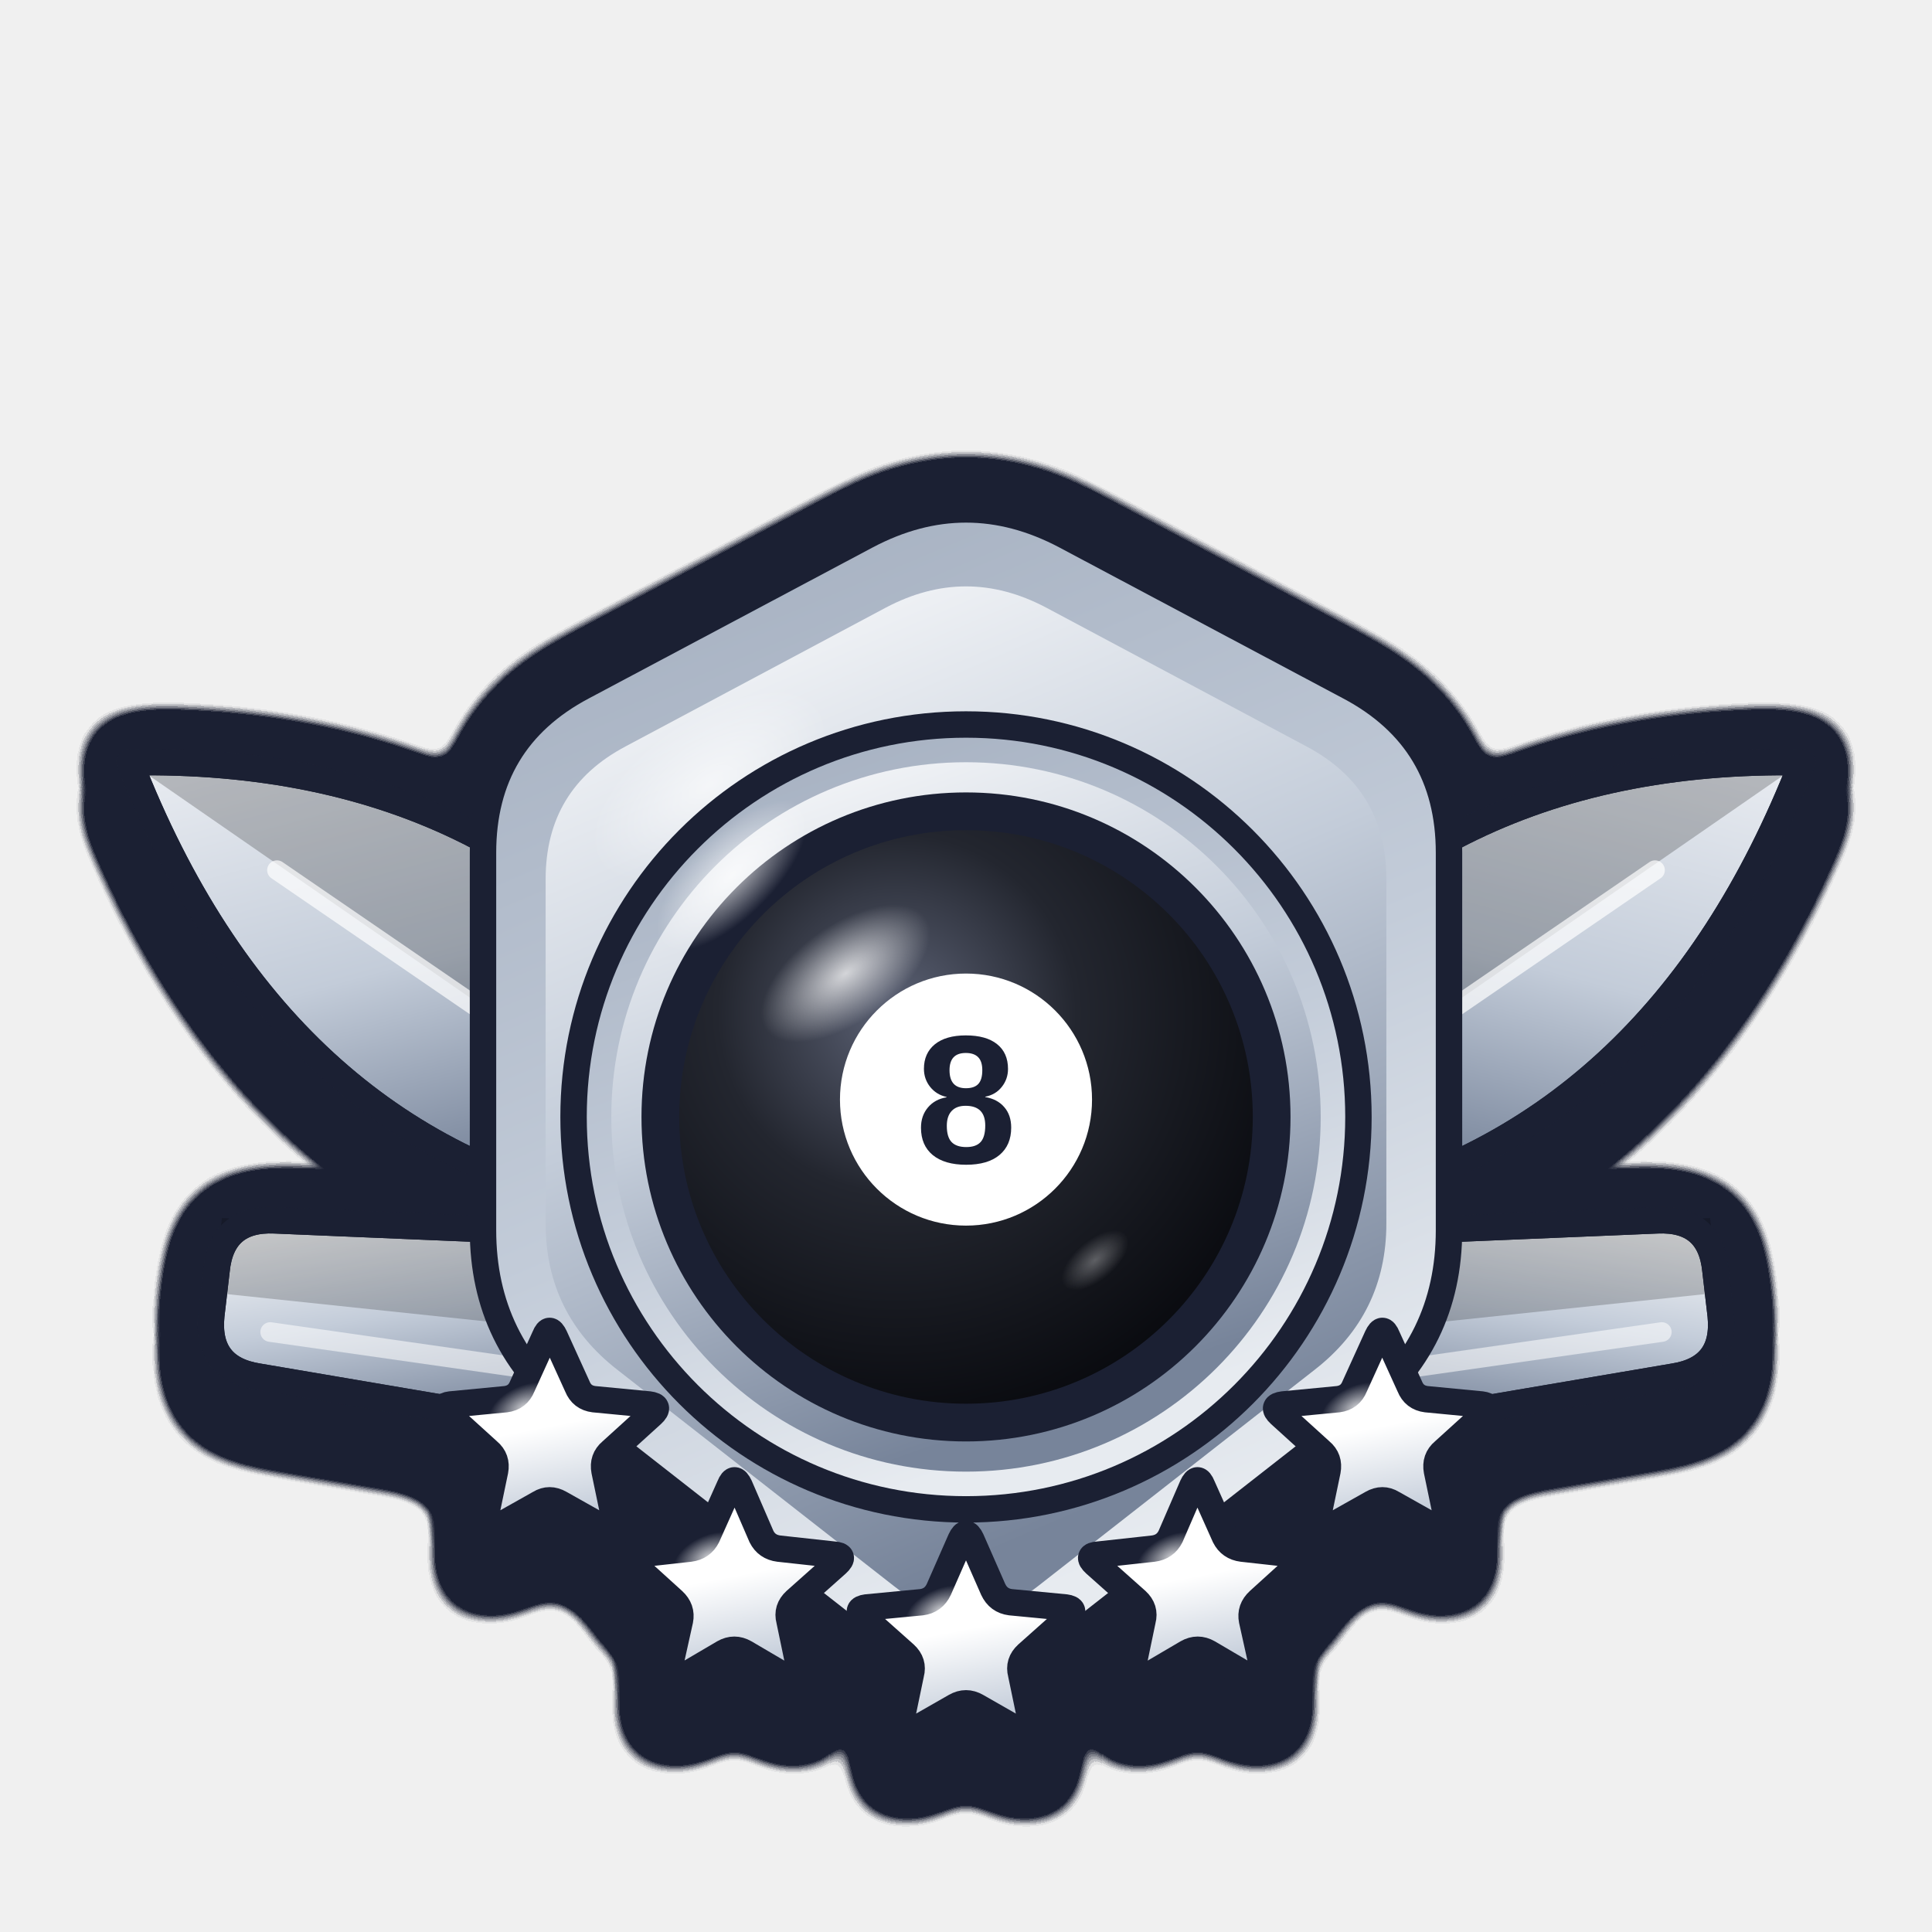
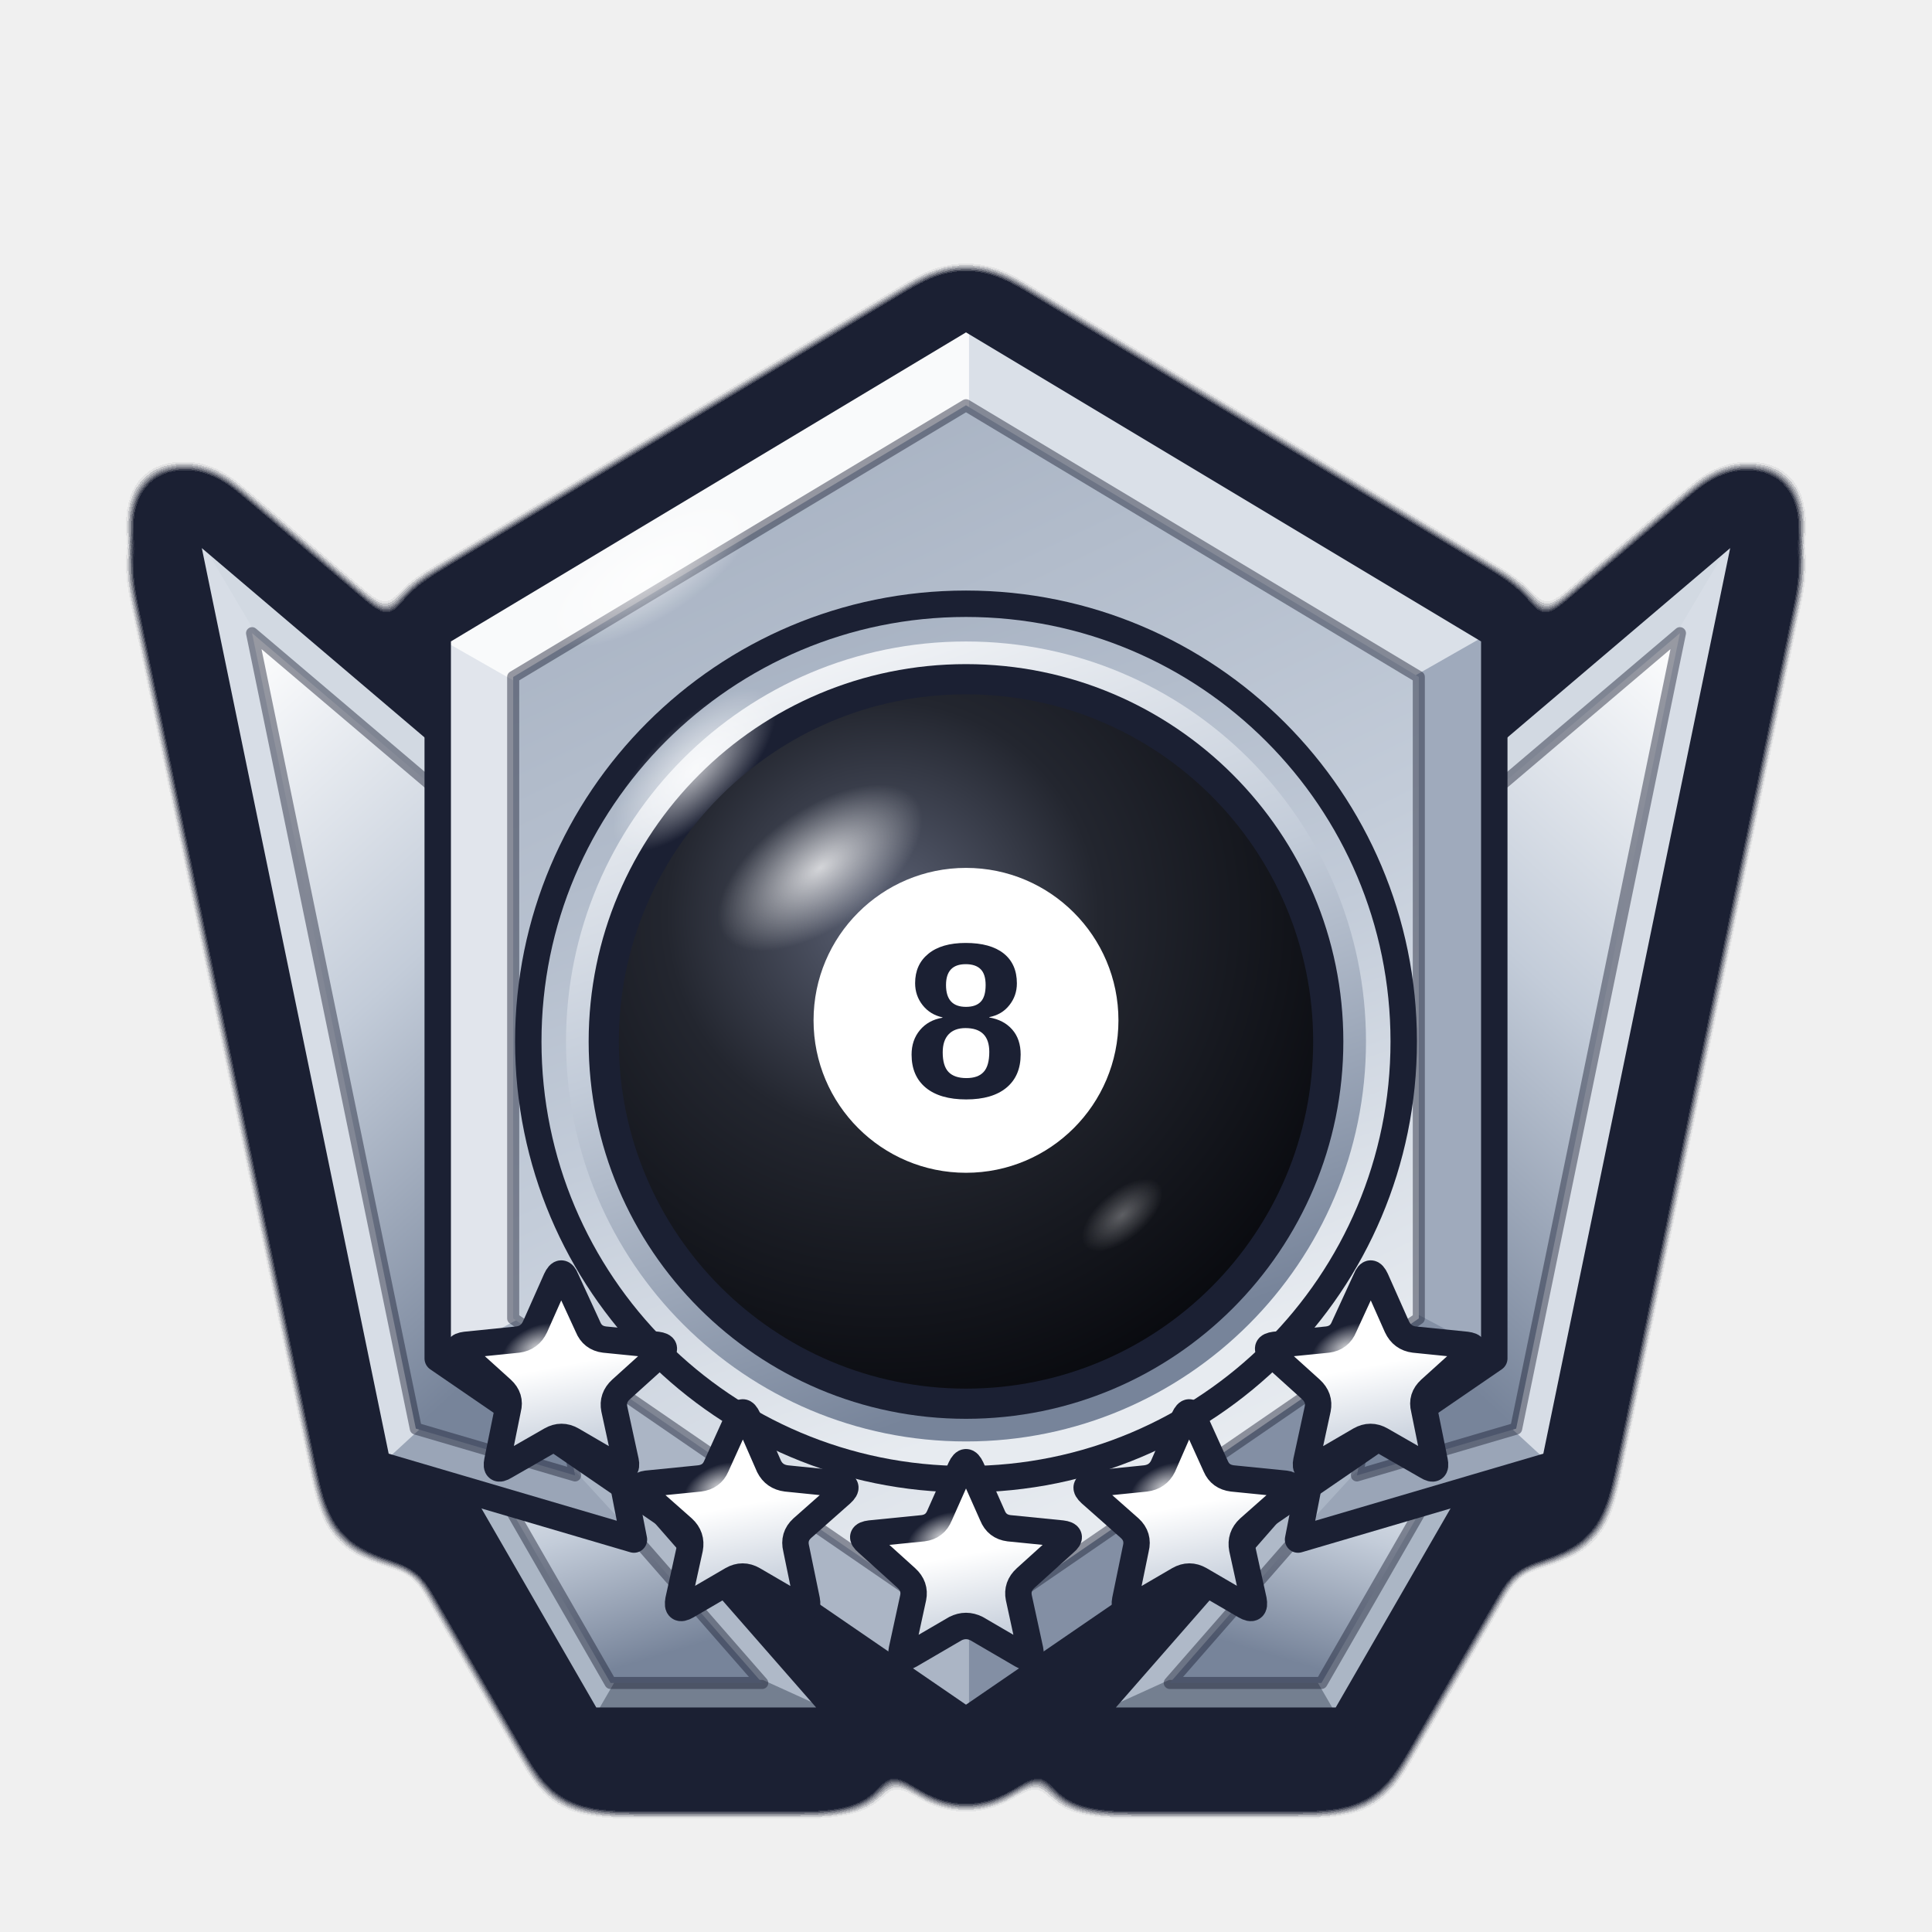
<svg xmlns="http://www.w3.org/2000/svg" width="512" height="512" viewBox="0 0 256 256">
  <defs>
    <linearGradient id="blue" x1="0" y1="0" x2="0.35" y2="1">
      <stop offset="0" stop-color="#9ED3FF" />
      <stop offset="0.45" stop-color="#3B9BFF" />
      <stop offset="1" stop-color="#1F6BD0" />
    </linearGradient>
    <linearGradient id="green" x1="0" y1="0" x2="0.35" y2="1">
      <stop offset="0" stop-color="#A8F5BE" />
      <stop offset="0.45" stop-color="#3DD66B" />
      <stop offset="1" stop-color="#1E9E47" />
    </linearGradient>
    <linearGradient id="red" x1="0" y1="0" x2="0.35" y2="1">
      <stop offset="0" stop-color="#FFA3A3" />
      <stop offset="0.45" stop-color="#FF4D4D" />
      <stop offset="1" stop-color="#C9283A" />
    </linearGradient>
    <linearGradient id="gold" x1="0" y1="0" x2="0.35" y2="1">
      <stop offset="0" stop-color="#FFF1A0" />
      <stop offset="0.45" stop-color="#FFC928" />
      <stop offset="1" stop-color="#DB8E00" />
    </linearGradient>
    <linearGradient id="wood" x1="0" y1="0" x2="0.35" y2="1">
      <stop offset="0" stop-color="#FFD9A0" />
      <stop offset="0.45" stop-color="#E7A35C" />
      <stop offset="1" stop-color="#A8622A" />
    </linearGradient>
    <linearGradient id="darkwood" x1="0" y1="0" x2="0.35" y2="1">
      <stop offset="0" stop-color="#C07A45" />
      <stop offset="0.45" stop-color="#8A4B22" />
      <stop offset="1" stop-color="#5E3014" />
    </linearGradient>
    <linearGradient id="white" x1="0" y1="0" x2="0.35" y2="1">
      <stop offset="0" stop-color="#FFFFFF" />
      <stop offset="0.45" stop-color="#F4F8FF" />
      <stop offset="1" stop-color="#C9D6EA" />
    </linearGradient>
    <linearGradient id="grey" x1="0" y1="0" x2="0.35" y2="1">
      <stop offset="0" stop-color="#E4E9F2" />
      <stop offset="0.45" stop-color="#AEB8C8" />
      <stop offset="1" stop-color="#7B869A" />
    </linearGradient>
    <linearGradient id="steel" x1="0" y1="0" x2="0.35" y2="1">
      <stop offset="0" stop-color="#D8E6F7" />
      <stop offset="0.45" stop-color="#9FB2CC" />
      <stop offset="1" stop-color="#6A7D98" />
    </linearGradient>
    <linearGradient id="cloth" x1="0" y1="0" x2="0.35" y2="1">
      <stop offset="0" stop-color="#6FE08E" />
      <stop offset="0.45" stop-color="#2FA24F" />
      <stop offset="1" stop-color="#1C7A37" />
    </linearGradient>
    <linearGradient id="sad" x1="0" y1="0" x2="0.35" y2="1">
      <stop offset="0" stop-color="#C4D4EE" />
      <stop offset="0.45" stop-color="#8EA3C7" />
      <stop offset="1" stop-color="#5E7299" />
    </linearGradient>
    <linearGradient id="purple" x1="0" y1="0" x2="0.35" y2="1">
      <stop offset="0" stop-color="#D7B8FF" />
      <stop offset="0.45" stop-color="#A259FF" />
      <stop offset="1" stop-color="#6E2FD0" />
    </linearGradient>
    <radialGradient id="shine" cx="0.5" cy="0.5" r="0.5">
      <stop offset="0" stop-color="#FFFFFF" stop-opacity="0.9" />
      <stop offset="1" stop-color="#FFFFFF" stop-opacity="0" />
    </radialGradient>
    <filter id="ink" x="-30%" y="-30%" width="160%" height="160%" color-interpolation-filters="sRGB">
      <feGaussianBlur in="SourceAlpha" stdDeviation="6.92" result="blur" />
      <feComponentTransfer in="blur" result="grown">
        <feFuncA type="linear" slope="7" intercept="-0.35" />
      </feComponentTransfer>
      <feOffset in="grown" dy="6" result="lip" />
      <feMerge result="both">
        <feMergeNode in="lip" />
        <feMergeNode in="grown" />
      </feMerge>
      <feFlood flood-color="#1B2033" />
      <feComposite in2="both" operator="in" result="outline" />
      <feMerge>
        <feMergeNode in="outline" />
        <feMergeNode in="SourceGraphic" />
      </feMerge>
    </filter>
  </defs>
  <defs>
    <filter id="badgeInk" x="-20%" y="-20%" width="140%" height="140%" color-interpolation-filters="sRGB">
      <feGaussianBlur in="SourceAlpha" stdDeviation="3.2" result="blur" />
      <feComponentTransfer in="blur" result="grown">
        <feFuncA type="linear" slope="40" intercept="-0.716" />
      </feComponentTransfer>
      <feOffset in="grown" dy="5" result="lip" />
      <feMerge result="both">
        <feMergeNode in="lip" />
        <feMergeNode in="grown" />
      </feMerge>
      <feFlood flood-color="#1B2033" />
      <feComposite in2="both" operator="in" result="outline" />
      <feMerge>
        <feMergeNode in="outline" />
        <feMergeNode in="SourceGraphic" />
      </feMerge>
    </filter>
  </defs>
  <defs>
    <linearGradient id="m" x1="0" y1="0" x2="0.35" y2="1">
      <stop offset="0" stop-color="#FFFFFF" />
      <stop offset="0.5" stop-color="#C3CCD9" />
      <stop offset="1" stop-color="#77849A" />
    </linearGradient>
    <linearGradient id="r" x1="0" y1="0" x2="0.35" y2="1">
      <stop offset="0" stop-color="#A1ACBD" />
      <stop offset="0.6" stop-color="#C3CCD9" />
      <stop offset="1" stop-color="#E7EBF0" />
    </linearGradient>
    <linearGradient id="w" x1="0" y1="0" x2="0.35" y2="1">
      <stop offset="0" stop-color="#EAEDF2" />
      <stop offset="0.55" stop-color="#C3CCD9" />
      <stop offset="1" stop-color="#77849A" />
    </linearGradient>
    <linearGradient id="p" x1="0" y1="0" x2="0.2" y2="1">
      <stop offset="0" stop-color="#FFFFFF" />
      <stop offset="0.55" stop-color="#FFFFFF" />
      <stop offset="1" stop-color="#C3CCD9" />
    </linearGradient>
    <linearGradient id="c" x1="0" y1="0" x2="0.3" y2="1">
      <stop offset="0" stop-color="#FFFFFF" />
      <stop offset="0.55" stop-color="#DEE3EA" />
      <stop offset="1" stop-color="#C3CCD9" />
    </linearGradient>
    <linearGradient id="g" x1="0" y1="0" x2="0.35" y2="1">
      <stop offset="0" stop-color="#FFF3A6" />
      <stop offset="0.5" stop-color="#FFC928" />
      <stop offset="1" stop-color="#C97F00" />
    </linearGradient>
    <linearGradient id="gr" x1="0" y1="0" x2="0.35" y2="1">
      <stop offset="0" stop-color="#E7A816" />
      <stop offset="0.6" stop-color="#FFC928" />
      <stop offset="1" stop-color="#FFE274" />
    </linearGradient>
    <radialGradient id="ball" cx="0.38" cy="0.32" r="0.78">
      <stop offset="0" stop-color="#5C6275" />
      <stop offset="0.4" stop-color="#23262F" />
      <stop offset="1" stop-color="#06070B" />
    </radialGradient>
  </defs>
  <g filter="url(#badgeInk)">
-     <path d="M91.3 185.0 Q90.5 191.9 83.6 190.8 L34.2 182.4 Q27.3 181.3 28.0 174.3 L28.7 168.3 Q29.4 161.4 36.4 161.7 L86.5 163.8 Q93.5 164.1 92.7 171.0 Z" fill="url(#m)" stroke="#1B2033" stroke-width="3.5" stroke-linejoin="round" />
-     <path d="M92.0 178.0 L93.5 164.1 L29.4 161.4 L28.4 171.3 Z" fill="#000000" opacity="0.2" />
-     <path d="M83.4 183.3 L35.8 176.5" fill="none" stroke="#FFFFFF" stroke-width="2.6" stroke-linecap="round" stroke-linejoin="round" opacity="0.55" />
-     <path d="M91.3 185.0 Q90.5 191.9 83.6 190.8 L34.2 182.4 Q27.3 181.3 28.0 174.3 L28.7 168.3 Q29.4 161.4 36.4 161.7 L86.5 163.8 Q93.5 164.1 92.7 171.0 Z" fill="none" stroke="#1B2033" stroke-width="3.5" stroke-linejoin="round" />
-     <path d="M81.6 160.2 Q36.7 151.0 17.2 101.0 Q68.5 100.1 94.4 139.8 Z" fill="url(#w)" stroke="#1B2033" stroke-width="3.5" stroke-linejoin="round" />
-     <path d="M88.0 150.0 L94.4 139.8 Q68.5 100.1 17.2 101.0 Z" fill="#000000" opacity="0.22" />
-     <path d="M79.3 144.5 L36.7 115.3" fill="none" stroke="#FFFFFF" stroke-width="2.6" stroke-linecap="round" stroke-linejoin="round" opacity="0.7" />
-     <path d="M81.6 160.2 Q36.7 151.0 17.2 101.0 Q68.5 100.1 94.4 139.8 Z" fill="none" stroke="#1B2033" stroke-width="3.5" stroke-linejoin="round" />
+     <path d="M48.0 176.0 L84.0 196.0 L80.8 199.9 L61.4 189.1 Z" fill="#C0C8D4" stroke="#C0C8D4" stroke-width="0.8" />
+     <path d="M84.0 196.0 L112.0 228.0 L101.0 223.0 L80.8 199.9 Z" fill="#AFB9C8" stroke="#AFB9C8" stroke-width="0.8" />
+     <path d="M112.0 228.0 L78.0 228.0 L80.9 223.0 L101.0 223.0 Z" fill="#747F90" stroke="#747F90" stroke-width="0.8" />
+     <path d="M78.0 228.0 L48.0 176.0 L61.4 189.1 L80.9 223.0 Z" fill="#ABB6C5" stroke="#ABB6C5" stroke-width="0.8" />
+     <path d="M61.4 189.1 L80.8 199.9 L101.0 223.0 L80.9 223.0 Z" fill="url(#m)" />
+     <path d="M61.4 189.1 L80.8 199.9 L101.0 223.0 L80.9 223.0 Z" fill="none" stroke="#1B2033" stroke-width="1.6" stroke-opacity="0.45" stroke-linejoin="round" />
+     <path d="M48.0 176.0 L84.0 196.0 L112.0 228.0 L78.0 228.0 Z" fill="none" stroke="#1B2033" stroke-width="3.5" stroke-linejoin="round" />
+     <path d="M24.0 68.0 L64.0 102.0 L58.5 105.2 L33.4 83.9 Z" fill="#D2D9E2" stroke="#D2D9E2" stroke-width="0.8" />
+     <path d="M64.0 102.0 L84.0 204.0 L76.2 195.5 L58.5 105.2 Z" fill="#AAB5C5" stroke="#AAB5C5" stroke-width="0.8" />
+     <path d="M84.0 204.0 L50.0 194.0 L55.1 189.3 L76.2 195.5 Z" fill="#9AA5B7" stroke="#9AA5B7" stroke-width="0.8" />
+     <path d="M50.0 194.0 L24.0 68.0 L33.4 83.9 L55.1 189.3 Z" fill="#D7DDE6" stroke="#D7DDE6" stroke-width="0.8" />
+     <path d="M33.4 83.9 L58.5 105.2 L76.2 195.5 L55.1 189.3 Z" fill="url(#m)" />
+     <path d="M33.4 83.9 L58.5 105.2 L76.2 195.5 L55.1 189.3 Z" fill="none" stroke="#1B2033" stroke-width="1.6" stroke-opacity="0.45" stroke-linejoin="round" />
+     <path d="M24.0 68.0 L64.0 102.0 L84.0 204.0 L50.0 194.0 Z" fill="none" stroke="#1B2033" stroke-width="3.5" stroke-linejoin="round" />
    <g transform="matrix(-1 0 0 1 256 0)">
-       <path d="M91.3 185.0 Q90.5 191.9 83.6 190.8 L34.2 182.4 Q27.3 181.3 28.0 174.3 L28.7 168.3 Q29.4 161.4 36.4 161.7 L86.5 163.8 Q93.5 164.1 92.7 171.0 Z" fill="url(#m)" stroke="#1B2033" stroke-width="3.5" stroke-linejoin="round" />
-       <path d="M92.0 178.0 L93.5 164.1 L29.4 161.4 L28.4 171.3 Z" fill="#000000" opacity="0.2" />
-       <path d="M83.4 183.3 L35.8 176.5" fill="none" stroke="#FFFFFF" stroke-width="2.6" stroke-linecap="round" stroke-linejoin="round" opacity="0.55" />
-       <path d="M91.3 185.0 Q90.5 191.9 83.6 190.8 L34.2 182.4 Q27.3 181.3 28.0 174.3 L28.7 168.3 Q29.4 161.4 36.4 161.7 L86.5 163.8 Q93.5 164.1 92.7 171.0 Z" fill="none" stroke="#1B2033" stroke-width="3.5" stroke-linejoin="round" />
-       <path d="M81.6 160.2 Q36.7 151.0 17.2 101.0 Q68.5 100.1 94.4 139.8 Z" fill="url(#w)" stroke="#1B2033" stroke-width="3.5" stroke-linejoin="round" />
-       <path d="M88.0 150.0 L94.4 139.8 Q68.5 100.1 17.2 101.0 Z" fill="#000000" opacity="0.22" />
-       <path d="M79.3 144.5 L36.7 115.3" fill="none" stroke="#FFFFFF" stroke-width="2.6" stroke-linecap="round" stroke-linejoin="round" opacity="0.7" />
-       <path d="M81.6 160.2 Q36.7 151.0 17.2 101.0 Q68.5 100.1 94.4 139.8 Z" fill="none" stroke="#1B2033" stroke-width="3.5" stroke-linejoin="round" />
+       <path d="M48.0 176.0 L84.0 196.0 L80.8 199.9 L61.4 189.1 Z" fill="#C0C8D4" stroke="#C0C8D4" stroke-width="0.8" />
+       <path d="M84.0 196.0 L112.0 228.0 L101.0 223.0 L80.8 199.9 Z" fill="#AFB9C8" stroke="#AFB9C8" stroke-width="0.8" />
+       <path d="M112.0 228.0 L78.0 228.0 L80.9 223.0 L101.0 223.0 Z" fill="#747F90" stroke="#747F90" stroke-width="0.8" />
+       <path d="M78.0 228.0 L48.0 176.0 L61.4 189.1 L80.9 223.0 Z" fill="#ABB6C5" stroke="#ABB6C5" stroke-width="0.8" />
+       <path d="M61.4 189.1 L80.8 199.9 L101.0 223.0 L80.9 223.0 Z" fill="url(#m)" />
+       <path d="M61.4 189.1 L80.8 199.9 L101.0 223.0 L80.9 223.0 Z" fill="none" stroke="#1B2033" stroke-width="1.6" stroke-opacity="0.45" stroke-linejoin="round" />
+       <path d="M48.0 176.0 L84.0 196.0 L112.0 228.0 L78.0 228.0 Z" fill="none" stroke="#1B2033" stroke-width="3.5" stroke-linejoin="round" />
+       <path d="M24.0 68.0 L64.0 102.0 L58.5 105.2 L33.4 83.9 Z" fill="#D2D9E2" stroke="#D2D9E2" stroke-width="0.8" />
+       <path d="M64.0 102.0 L84.0 204.0 L76.2 195.5 L58.5 105.2 Z" fill="#AAB5C5" stroke="#AAB5C5" stroke-width="0.8" />
+       <path d="M84.0 204.0 L50.0 194.0 L55.1 189.3 L76.2 195.5 Z" fill="#9AA5B7" stroke="#9AA5B7" stroke-width="0.8" />
+       <path d="M50.0 194.0 L24.0 68.0 L33.4 83.9 L55.1 189.3 Z" fill="#D7DDE6" stroke="#D7DDE6" stroke-width="0.8" />
+       <path d="M33.4 83.9 L58.5 105.2 L76.2 195.5 L55.1 189.3 Z" fill="url(#m)" />
+       <path d="M33.4 83.9 L58.5 105.2 L76.2 195.5 L55.1 189.3 Z" fill="none" stroke="#1B2033" stroke-width="1.6" stroke-opacity="0.45" stroke-linejoin="round" />
+       <path d="M24.0 68.0 L64.0 102.0 L84.0 204.0 L50.0 194.0 Z" fill="none" stroke="#1B2033" stroke-width="3.5" stroke-linejoin="round" />
    </g>
-     <path d="M114.8 71.0 Q128.0 64.0 141.2 71.0 L178.8 91.0 Q192.0 98.0 192.0 113.0 L192.0 163.0 Q192.0 178.0 180.2 187.2 L139.8 218.8 Q128.0 228.0 116.2 218.8 L75.8 187.2 Q64.0 178.0 64.0 163.0 L64.0 113.0 Q64.0 98.0 77.2 91.0 Z" fill="url(#r)" stroke="#1B2033" stroke-width="3.5" stroke-linejoin="round" />
-     <path d="M117.4 80.5 Q128.0 74.9 138.6 80.5 L173.1 98.9 Q183.7 104.5 183.7 116.5 L183.7 162.1 Q183.7 174.1 174.2 181.5 L137.5 210.2 Q128.0 217.6 118.5 210.2 L81.8 181.5 Q72.3 174.1 72.3 162.1 L72.3 116.5 Q72.3 104.5 82.9 98.9 Z" fill="url(#m)" />
-     <ellipse cx="94" cy="104" rx="18" ry="9" fill="url(#shine)" opacity="0.7" transform="rotate(-35 94 104)" />
-     <circle cx="128" cy="148" r="52" fill="url(#r)" stroke="#1B2033" stroke-width="3.5" />
-     <circle cx="128" cy="148" r="47" fill="url(#m)" />
-     <circle cx="128" cy="148" r="43" fill="#1B2033" />
-     <ellipse cx="97" cy="116" rx="13" ry="5.5" fill="url(#shine)" opacity="0.8" transform="rotate(-45 97 116)" />
-     <circle cx="128" cy="148" r="38" fill="url(#ball)" />
-     <circle cx="128.0" cy="145.7" r="16.7" fill="#FFFFFF" />
-     <text x="128.0" y="154.1" font-family="Arial Black, Arial, sans-serif" font-weight="900" font-size="24.2" text-anchor="middle" fill="#1B2033">8</text>
-     <ellipse cx="112.04" cy="129.0" rx="12.92" ry="6.46" fill="url(#shine)" opacity="0.85" transform="rotate(-35 112.04 129.0)" />
-     <ellipse cx="145.1" cy="167.0" rx="5.32" ry="2.66" fill="url(#shine)" opacity="0.35" transform="rotate(-40 145.1 167.0)" />
-     <path d="M182.5 177.1 Q183.2 175.6 183.8 177.1 L186.8 183.7 Q187.4 185.2 189.0 185.4 L196.3 186.1 Q197.9 186.3 196.7 187.4 L191.3 192.3 Q190.1 193.3 190.4 194.9 L191.9 202.1 Q192.3 203.6 190.9 202.8 L184.5 199.2 Q183.2 198.4 181.8 199.2 L175.4 202.8 Q174.1 203.6 174.4 202.1 L175.9 194.9 Q176.2 193.3 175.0 192.3 L169.6 187.4 Q168.4 186.3 170.0 186.1 L177.3 185.4 Q178.9 185.2 179.5 183.7 Z" fill="url(#p)" stroke="#1B2033" stroke-width="3.5" stroke-linejoin="round" />
-     <ellipse cx="179.751" cy="186.446" rx="4.96" ry="2.79" fill="url(#shine)" opacity="0.85" transform="rotate(-25 179.7508 186.4463)" />
-     <path d="M158.0 196.9 Q158.7 195.4 159.3 196.9 L162.3 203.6 Q163.0 205.0 164.6 205.2 L171.8 206.0 Q173.4 206.1 172.2 207.2 L166.8 212.1 Q165.6 213.2 165.9 214.7 L167.5 221.9 Q167.8 223.5 166.4 222.7 L160.1 219.0 Q158.7 218.2 157.3 219.0 L151.0 222.7 Q149.6 223.5 149.9 221.9 L151.4 214.7 Q151.8 213.2 150.6 212.1 L145.1 207.2 Q143.9 206.1 145.5 206.0 L152.8 205.2 Q154.4 205.0 155.1 203.6 Z" fill="url(#p)" stroke="#1B2033" stroke-width="3.5" stroke-linejoin="round" />
-     <ellipse cx="155.276" cy="206.266" rx="4.96" ry="2.79" fill="url(#shine)" opacity="0.85" transform="rotate(-25 155.276 206.2656)" />
-     <path d="M127.3 204.0 Q128.0 202.5 128.7 204.0 L131.6 210.6 Q132.3 212.1 133.9 212.3 L141.2 213.0 Q142.7 213.2 141.6 214.3 L136.1 219.2 Q134.9 220.3 135.3 221.8 L136.8 229.0 Q137.1 230.5 135.7 229.7 L129.4 226.1 Q128.0 225.3 126.6 226.1 L120.3 229.7 Q118.9 230.5 119.2 229.0 L120.7 221.8 Q121.1 220.3 119.9 219.2 L114.4 214.3 Q113.3 213.2 114.8 213.0 L122.1 212.3 Q123.7 212.1 124.4 210.6 Z" fill="url(#p)" stroke="#1B2033" stroke-width="3.5" stroke-linejoin="round" />
-     <ellipse cx="124.59" cy="213.35" rx="4.96" ry="2.79" fill="url(#shine)" opacity="0.85" transform="rotate(-25 124.59 213.35)" />
-     <path d="M96.7 196.9 Q97.3 195.4 98.0 196.9 L100.9 203.6 Q101.6 205.0 103.2 205.2 L110.5 206.0 Q112.1 206.1 110.9 207.2 L105.4 212.1 Q104.2 213.2 104.6 214.7 L106.1 221.9 Q106.4 223.5 105.0 222.7 L98.7 219.0 Q97.3 218.2 95.9 219.0 L89.6 222.7 Q88.2 223.5 88.5 221.9 L90.1 214.7 Q90.4 213.2 89.2 212.1 L83.8 207.2 Q82.6 206.1 84.2 206.0 L91.4 205.2 Q93.0 205.0 93.7 203.6 Z" fill="url(#p)" stroke="#1B2033" stroke-width="3.5" stroke-linejoin="round" />
-     <ellipse cx="93.904" cy="206.266" rx="4.96" ry="2.79" fill="url(#shine)" opacity="0.85" transform="rotate(-25 93.90402 206.2656)" />
-     <path d="M72.2 177.1 Q72.8 175.6 73.5 177.1 L76.5 183.7 Q77.1 185.2 78.7 185.4 L86.0 186.1 Q87.6 186.3 86.4 187.4 L81.0 192.3 Q79.8 193.3 80.1 194.9 L81.6 202.1 Q81.9 203.6 80.6 202.8 L74.2 199.2 Q72.8 198.4 71.5 199.2 L65.1 202.8 Q63.7 203.6 64.1 202.1 L65.6 194.9 Q65.9 193.3 64.7 192.3 L59.3 187.4 Q58.1 186.3 59.7 186.1 L67.0 185.4 Q68.6 185.2 69.2 183.7 Z" fill="url(#p)" stroke="#1B2033" stroke-width="3.5" stroke-linejoin="round" />
-     <ellipse cx="69.429" cy="186.446" rx="4.96" ry="2.79" fill="url(#shine)" opacity="0.85" transform="rotate(-25 69.42925 186.4463)" />
+     <path d="M128.0 42.0 L198.0 84.0 L188.0 89.7 L128.0 53.7 Z" fill="#DAE0E8" stroke="#DAE0E8" stroke-width="0.8" />
+     <path d="M198.0 84.0 L198.0 180.0 L188.0 174.7 L188.0 89.7 Z" fill="#9FAABC" stroke="#9FAABC" stroke-width="0.8" />
+     <path d="M198.0 180.0 L128.0 228.0 L128.0 215.9 L188.0 174.7 Z" fill="#838FA4" stroke="#838FA4" stroke-width="0.8" />
+     <path d="M128.0 228.0 L58.0 180.0 L68.0 174.7 L128.0 215.9 Z" fill="#ABB5C5" stroke="#ABB5C5" stroke-width="0.8" />
+     <path d="M58.0 180.0 L58.0 84.0 L68.0 89.7 L68.0 174.7 Z" fill="#E1E5EC" stroke="#E1E5EC" stroke-width="0.8" />
+     <path d="M58.0 84.0 L128.0 42.0 L128.0 53.7 L68.0 89.7 Z" fill="#F9FAFB" stroke="#F9FAFB" stroke-width="0.8" />
+     <path d="M128.0 53.7 L188.0 89.7 L188.0 174.7 L128.0 215.9 L68.0 174.7 L68.0 89.7 Z" fill="url(#r)" />
+     <path d="M128.0 53.7 L188.0 89.7 L188.0 174.7 L128.0 215.9 L68.0 174.7 L68.0 89.7 Z" fill="none" stroke="#1B2033" stroke-width="1.6" stroke-opacity="0.45" stroke-linejoin="round" />
+     <path d="M128.0 42.0 L198.0 84.0 L198.0 180.0 L128.0 228.0 L58.0 180.0 L58.0 84.0 Z" fill="none" stroke="#1B2033" stroke-width="3.5" stroke-linejoin="round" />
+     <ellipse cx="86" cy="76" rx="16" ry="6" fill="url(#shine)" opacity="0.75" transform="rotate(-32 86 76)" />
+     <circle cx="128" cy="138" r="58" fill="url(#r)" stroke="#1B2033" stroke-width="3.5" />
+     <circle cx="128" cy="138" r="53" fill="url(#m)" />
+     <circle cx="128" cy="138" r="50" fill="#1B2033" />
+     <ellipse cx="92" cy="102" rx="14" ry="6" fill="url(#shine)" opacity="0.8" transform="rotate(-45 92 102)" />
+     <circle cx="128" cy="138" r="46" fill="url(#ball)" />
+     <circle cx="128.0" cy="135.2" r="20.2" fill="#FFFFFF" />
+     <text x="128.0" y="145.4" font-family="Arial Black, Arial, sans-serif" font-weight="900" font-size="29.3" text-anchor="middle" fill="#1B2033">8</text>
+     <ellipse cx="108.68" cy="115.0" rx="15.64" ry="7.82" fill="url(#shine)" opacity="0.85" transform="rotate(-35 108.68 115.0)" />
+     <ellipse cx="148.7" cy="161.0" rx="6.44" ry="3.22" fill="url(#shine)" opacity="0.35" transform="rotate(-40 148.7 161.0)" />
+     <path d="M181.0 169.5 Q181.6 168.0 182.3 169.5 L185.1 175.8 Q185.8 177.3 187.4 177.5 L194.3 178.2 Q195.9 178.4 194.7 179.4 L189.5 184.1 Q188.3 185.2 188.7 186.7 L190.1 193.6 Q190.4 195.1 189.1 194.3 L183.0 190.8 Q181.6 190.0 180.2 190.8 L174.2 194.3 Q172.8 195.1 173.1 193.6 L174.6 186.7 Q174.9 185.2 173.7 184.1 L168.5 179.4 Q167.4 178.4 168.9 178.2 L175.9 177.5 Q177.5 177.3 178.1 175.8 Z" fill="url(#p)" stroke="#1B2033" stroke-width="3.5" stroke-linejoin="round" />
+     <ellipse cx="178.323" cy="178.495" rx="4.8" ry="2.7" fill="url(#shine)" opacity="0.85" transform="rotate(-25 178.3231 178.4951)" />
+     <path d="M156.9 187.9 Q157.6 186.4 158.2 187.9 L161.1 194.3 Q161.7 195.7 163.3 195.9 L170.3 196.6 Q171.8 196.8 170.7 197.9 L165.5 202.5 Q164.3 203.6 164.6 205.2 L166.1 212.0 Q166.4 213.6 165.0 212.8 L159.0 209.3 Q157.6 208.5 156.2 209.3 L150.2 212.8 Q148.8 213.6 149.1 212.0 L150.5 205.2 Q150.9 203.6 149.7 202.5 L144.5 197.9 Q143.3 196.8 144.9 196.6 L151.8 195.9 Q153.4 195.7 154.1 194.3 Z" fill="url(#p)" stroke="#1B2033" stroke-width="3.5" stroke-linejoin="round" />
+     <ellipse cx="154.283" cy="196.942" rx="4.8" ry="2.7" fill="url(#shine)" opacity="0.85" transform="rotate(-25 154.2833 196.9415)" />
+     <path d="M127.3 194.5 Q128.0 193.0 128.7 194.5 L131.5 200.8 Q132.1 202.3 133.7 202.5 L140.7 203.2 Q142.3 203.4 141.1 204.4 L135.9 209.1 Q134.7 210.2 135.0 211.7 L136.5 218.6 Q136.8 220.1 135.4 219.3 L129.4 215.8 Q128.0 215.1 126.6 215.8 L120.6 219.3 Q119.2 220.1 119.5 218.6 L121.0 211.7 Q121.3 210.2 120.1 209.1 L114.9 204.4 Q113.7 203.4 115.3 203.2 L122.3 202.5 Q123.9 202.3 124.5 200.8 Z" fill="url(#p)" stroke="#1B2033" stroke-width="3.5" stroke-linejoin="round" />
+     <ellipse cx="124.7" cy="203.5" rx="4.8" ry="2.7" fill="url(#shine)" opacity="0.85" transform="rotate(-25 124.7 203.5)" />
+     <path d="M97.8 187.9 Q98.4 186.4 99.1 187.9 L101.9 194.3 Q102.6 195.7 104.2 195.9 L111.1 196.6 Q112.7 196.8 111.5 197.9 L106.3 202.5 Q105.1 203.6 105.5 205.2 L106.9 212.0 Q107.2 213.6 105.8 212.8 L99.8 209.3 Q98.4 208.5 97.0 209.3 L91.0 212.8 Q89.6 213.6 89.9 212.0 L91.4 205.2 Q91.7 203.6 90.5 202.5 L85.3 197.9 Q84.2 196.8 85.7 196.6 L92.7 195.9 Q94.3 195.7 94.9 194.3 Z" fill="url(#p)" stroke="#1B2033" stroke-width="3.5" stroke-linejoin="round" />
+     <ellipse cx="95.117" cy="196.942" rx="4.8" ry="2.7" fill="url(#shine)" opacity="0.85" transform="rotate(-25 95.11672 196.9415)" />
+     <path d="M73.7 169.5 Q74.4 168.0 75.0 169.5 L77.9 175.8 Q78.5 177.3 80.1 177.5 L87.1 178.2 Q88.6 178.4 87.5 179.4 L82.3 184.1 Q81.1 185.2 81.4 186.7 L82.9 193.6 Q83.2 195.1 81.8 194.3 L75.8 190.8 Q74.4 190.0 73.0 190.8 L66.9 194.3 Q65.6 195.1 65.9 193.6 L67.3 186.7 Q67.7 185.2 66.5 184.1 L61.3 179.4 Q60.1 178.4 61.7 178.2 L68.6 177.5 Q70.2 177.3 70.9 175.8 Z" fill="url(#p)" stroke="#1B2033" stroke-width="3.5" stroke-linejoin="round" />
+     <ellipse cx="71.077" cy="178.495" rx="4.8" ry="2.7" fill="url(#shine)" opacity="0.85" transform="rotate(-25 71.07689 178.4951)" />
  </g>
</svg>
